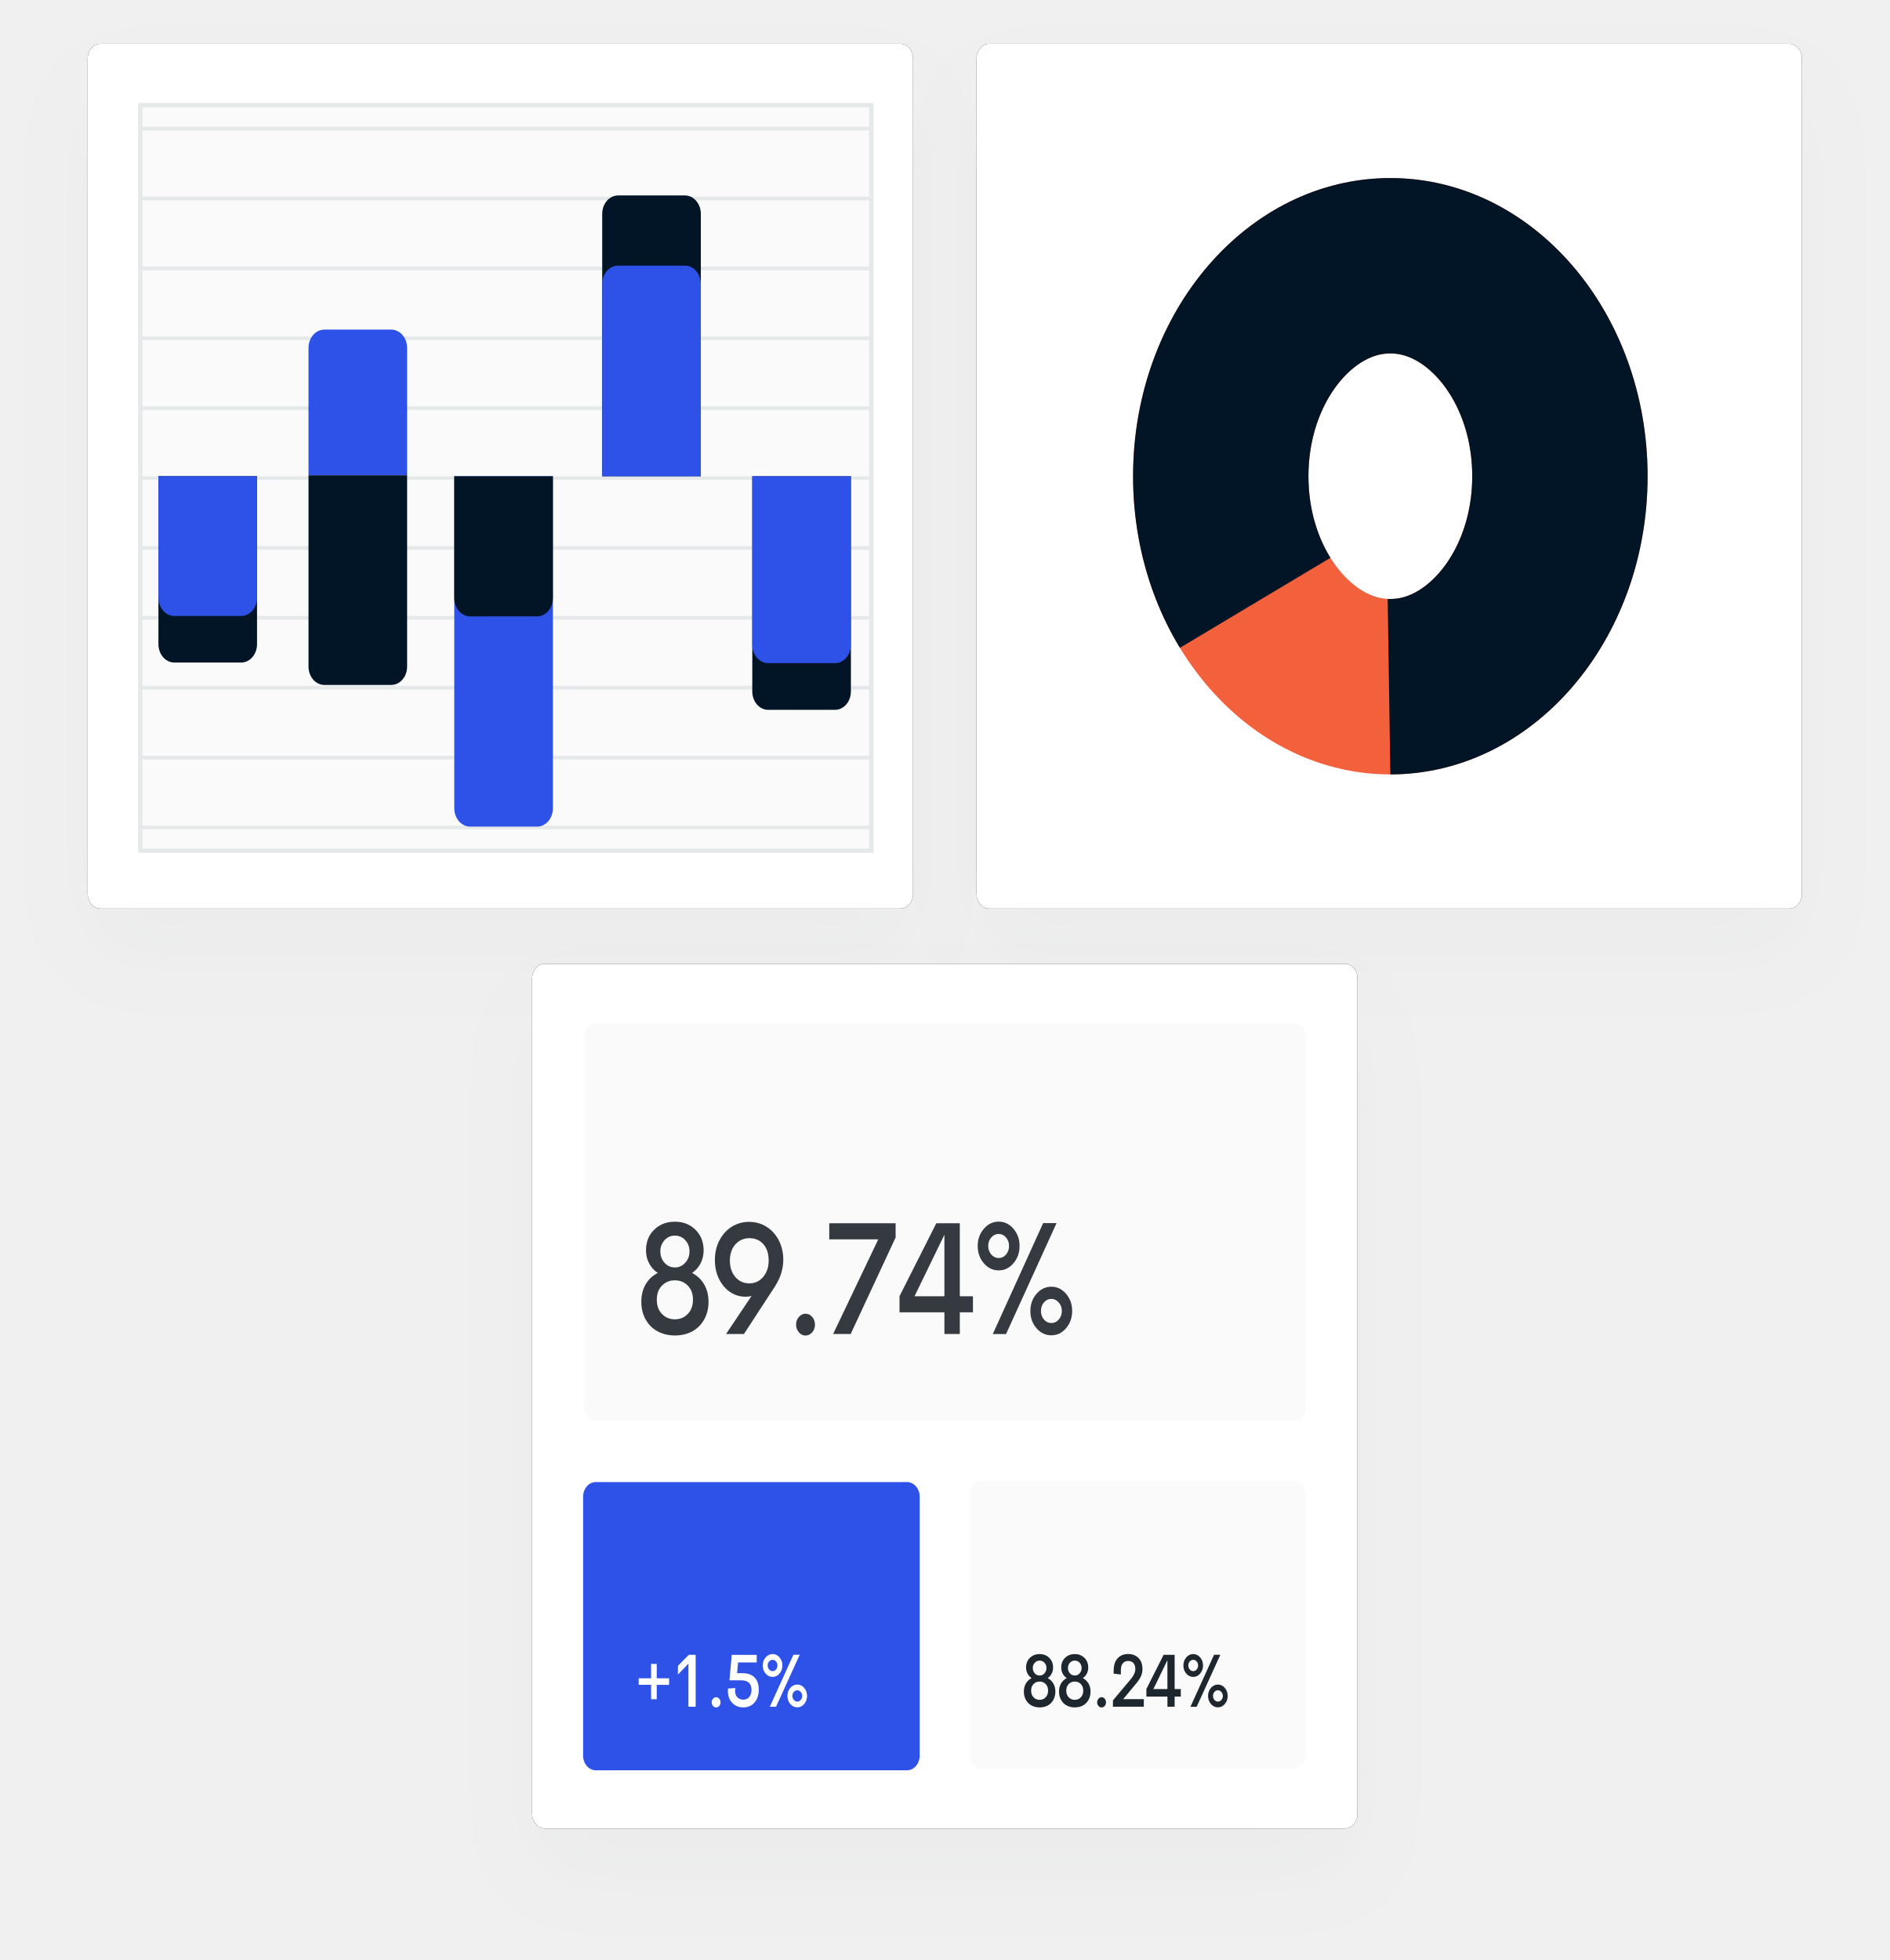
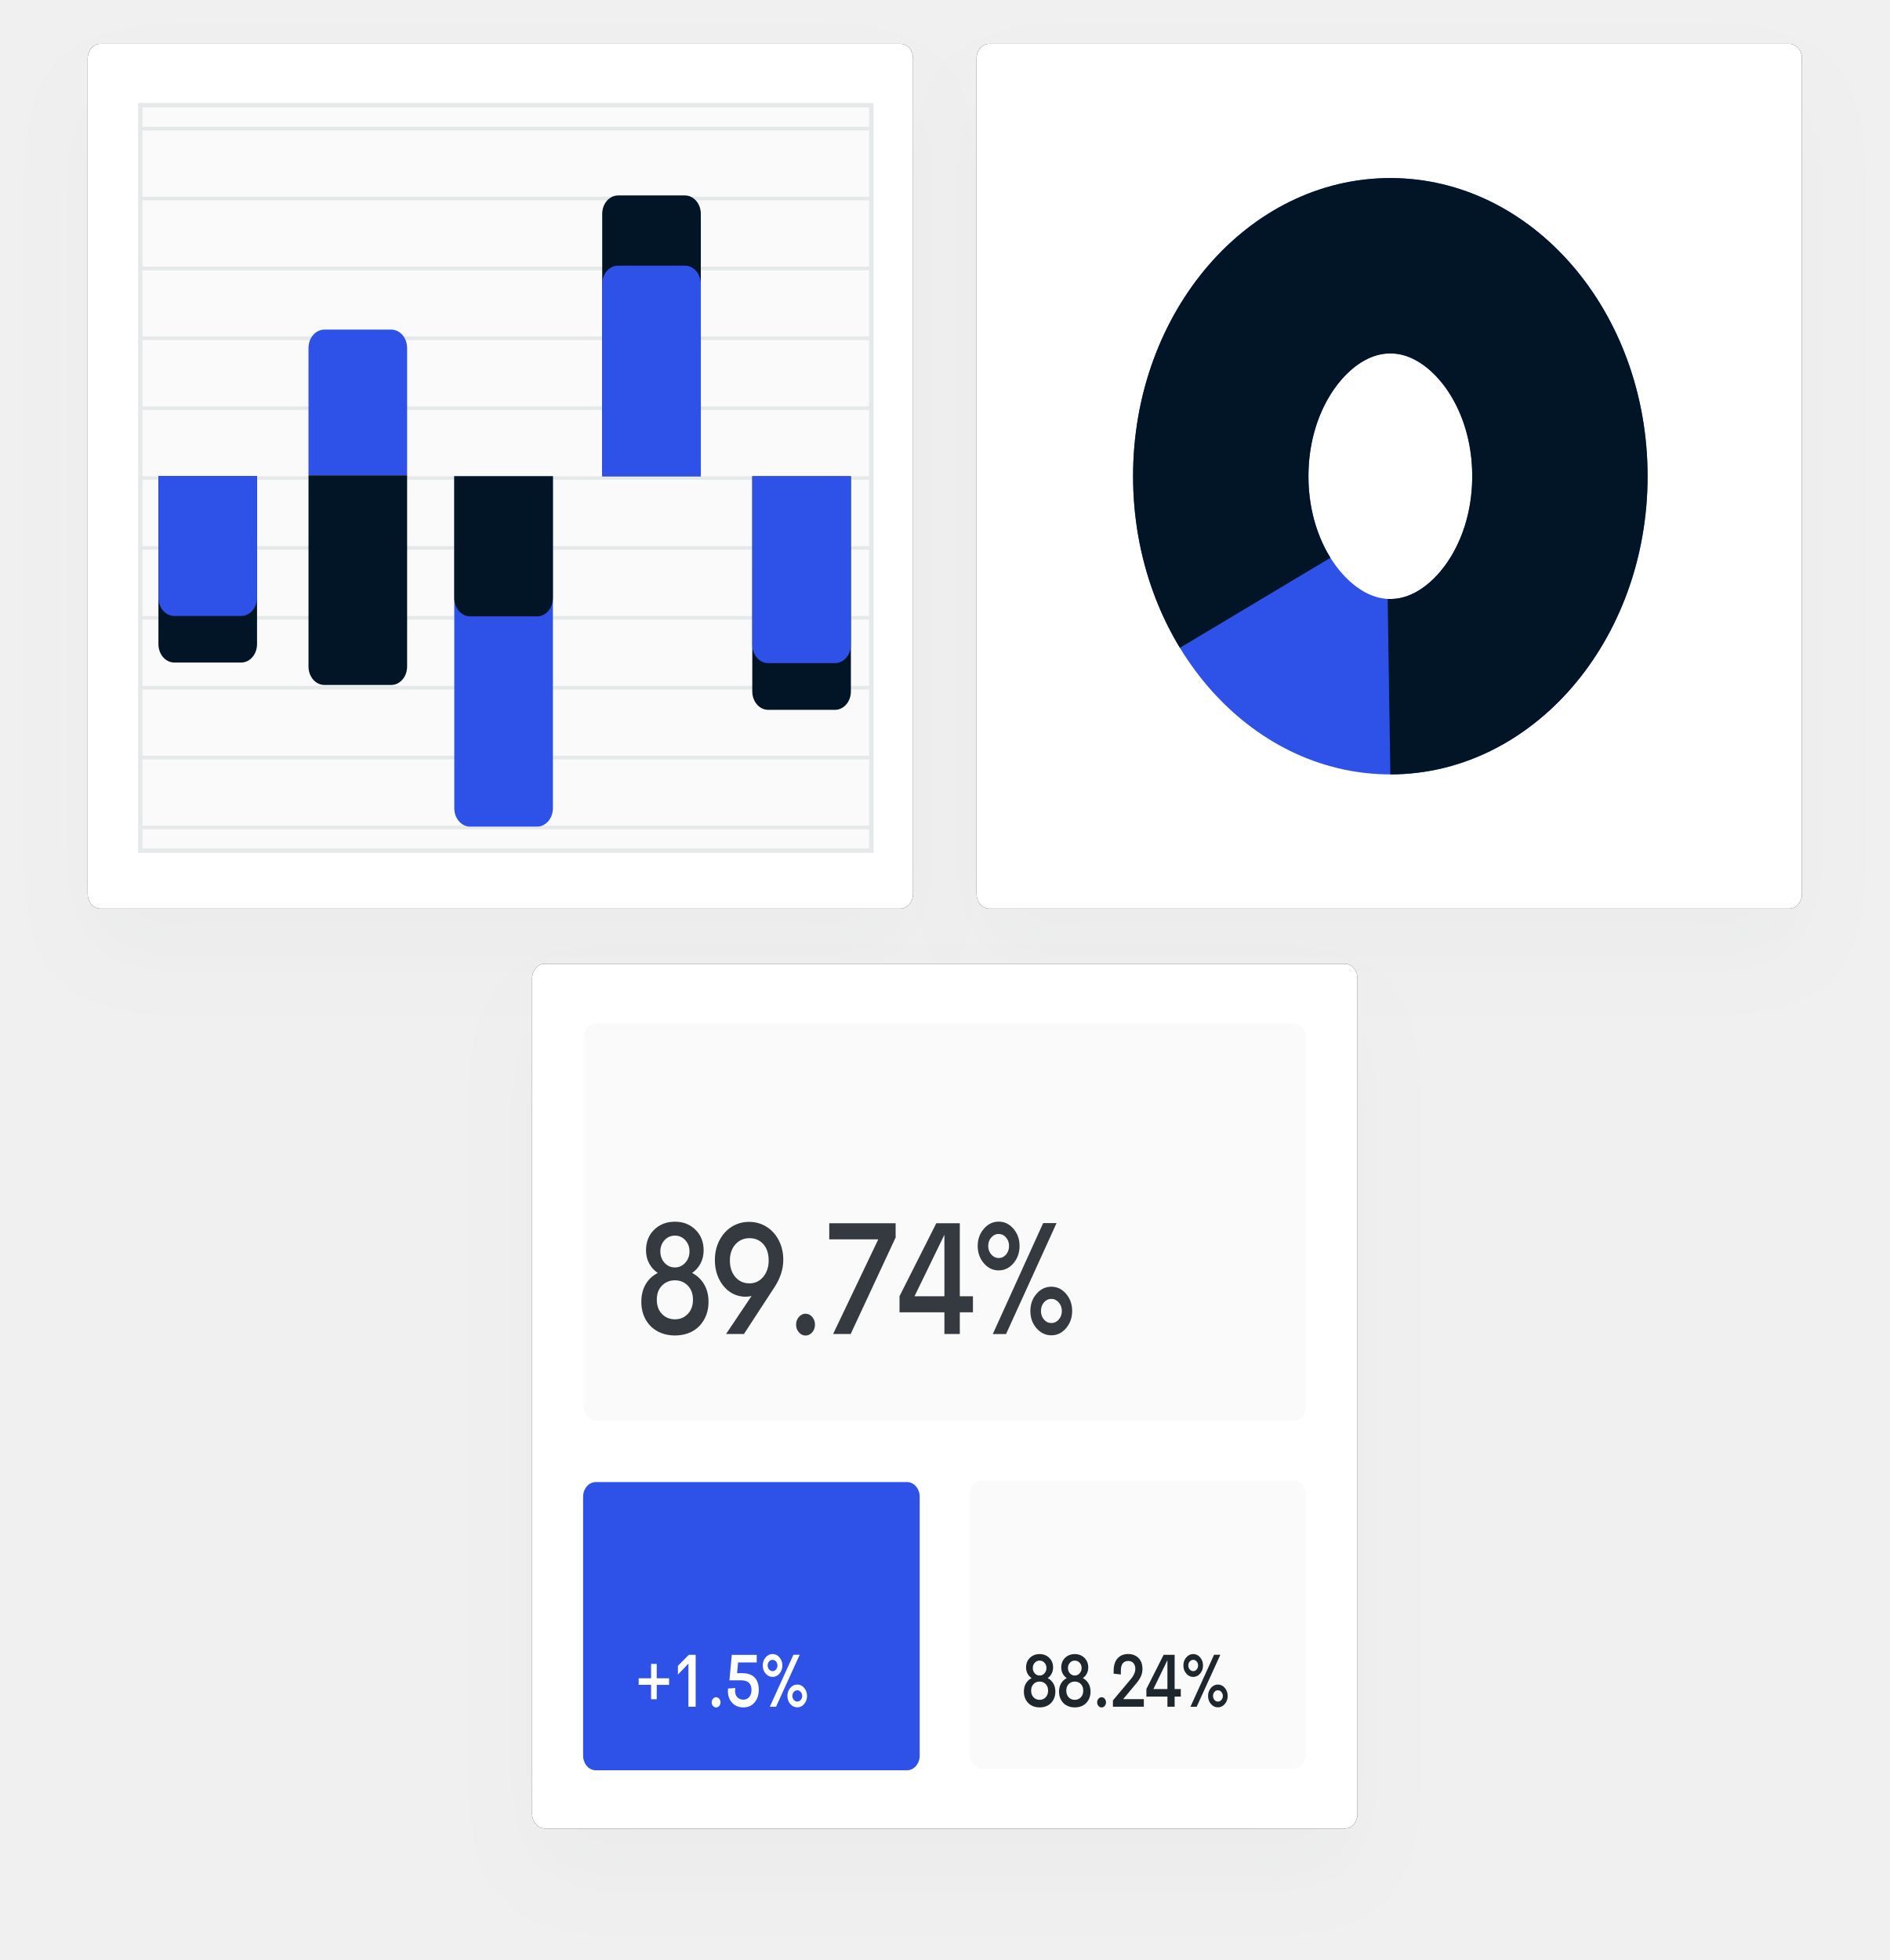
<svg xmlns="http://www.w3.org/2000/svg" width="431" height="447" viewBox="0 0 431 447" fill="none">
  <g filter="url(#filter0_d_78_94)">
    <path d="M205.363 10H22.896C21.297 10 20 11.503 20 13.357V203.849C20 205.703 21.297 207.206 22.896 207.206H205.363C206.963 207.206 208.259 205.703 208.259 203.849V13.357C208.259 11.503 206.963 10 205.363 10Z" fill="black" />
  </g>
  <path d="M205.363 10H22.896C21.297 10 20 11.503 20 13.357V203.849C20 205.703 21.297 207.206 22.896 207.206H205.363C206.963 207.206 208.259 205.703 208.259 203.849V13.357C208.259 11.503 206.963 10 205.363 10Z" fill="white" />
-   <path fill-rule="evenodd" clip-rule="evenodd" d="M32 24.002H198.744V194.007H32V24.002Z" fill="#FAFAFA" stroke="#E5E9EA" />
+   <path fill-rule="evenodd" clip-rule="evenodd" d="M32 24H198.744V194.005H32V24Z" fill="#FAFAFA" stroke="#E5E9EA" />
  <path fill-rule="evenodd" clip-rule="evenodd" d="M31.736 108.605H198.48V109.444H31.736V108.605ZM31.736 124.543H198.48V125.383H31.736V124.543ZM31.736 140.481H198.48V141.32H31.736V140.481ZM31.736 156.419H198.48V157.258H31.736V156.419ZM31.736 44.853H198.48V45.692H31.736V44.853ZM31.736 28.915H198.48V29.755H31.736V28.915ZM31.736 60.791H198.48V61.63H31.736V60.791ZM31.736 76.729H198.48V77.568H31.736V76.729ZM31.736 92.667H198.48V93.507H31.736V92.667ZM31.736 172.357H198.48V173.196H31.736V172.357ZM31.736 188.295H198.48V189.134H31.736V188.295Z" fill="#E5E9EA" />
  <path fill-rule="evenodd" clip-rule="evenodd" d="M36.136 108.596H58.629V146.902C58.629 148.015 58.248 149.082 57.569 149.869C56.89 150.656 55.969 151.098 55.009 151.098H39.756C38.796 151.098 37.875 150.656 37.196 149.869C36.517 149.082 36.136 148.015 36.136 146.902V108.596Z" fill="#021526" />
  <path fill-rule="evenodd" clip-rule="evenodd" d="M36.136 108.605H58.629V136.285C58.629 137.398 58.248 138.465 57.569 139.252C56.89 140.039 55.969 140.481 55.009 140.481H39.756C38.796 140.481 37.875 140.039 37.196 139.252C36.517 138.465 36.136 137.398 36.136 136.285V108.605ZM70.364 108.382H92.858V79.367C92.858 78.254 92.476 77.186 91.797 76.4C91.118 75.613 90.197 75.171 89.237 75.171H73.985C73.024 75.171 72.103 75.613 71.425 76.4C70.746 77.186 70.364 78.254 70.364 79.367V108.382Z" fill="#2E52E8" />
  <path fill-rule="evenodd" clip-rule="evenodd" d="M70.366 108.385H92.859V152.014C92.859 153.127 92.478 154.194 91.799 154.981C91.12 155.768 90.199 156.21 89.239 156.21H73.986C73.026 156.21 72.105 155.768 71.426 154.981C70.747 154.194 70.366 153.127 70.366 152.014V108.385ZM137.357 108.609H159.85V48.77C159.85 48.219 159.757 47.673 159.575 47.164C159.393 46.655 159.126 46.192 158.79 45.803C158.454 45.413 158.055 45.104 157.616 44.893C157.176 44.682 156.706 44.574 156.23 44.574H140.977C140.017 44.574 139.096 45.016 138.417 45.803C137.739 46.59 137.357 47.657 137.357 48.77V108.609Z" fill="#021526" />
  <path fill-rule="evenodd" clip-rule="evenodd" d="M137.356 108.609H159.849V64.779C159.849 64.228 159.756 63.683 159.574 63.174C159.392 62.665 159.125 62.202 158.789 61.812C158.453 61.423 158.054 61.114 157.614 60.903C157.175 60.692 156.704 60.584 156.229 60.584H140.976C140.016 60.584 139.095 61.026 138.416 61.812C137.737 62.599 137.356 63.667 137.356 64.779V108.609Z" fill="#2E52E8" />
  <path fill-rule="evenodd" clip-rule="evenodd" d="M171.587 108.617H194.081V157.689C194.081 158.802 193.699 159.869 193.02 160.656C192.341 161.443 191.42 161.885 190.46 161.885H175.207C174.247 161.885 173.326 161.443 172.647 160.656C171.968 159.869 171.586 158.802 171.586 157.689L171.587 108.617Z" fill="#021526" />
  <path fill-rule="evenodd" clip-rule="evenodd" d="M171.587 108.617H194.081V147.036C194.081 148.149 193.699 149.216 193.02 150.003C192.341 150.79 191.42 151.232 190.46 151.232H175.207C174.247 151.232 173.326 150.79 172.647 150.003C171.968 149.216 171.586 148.149 171.586 147.036L171.587 108.617Z" fill="#2E52E8" />
  <path fill-rule="evenodd" clip-rule="evenodd" d="M103.617 108.617H126.11V184.324C126.11 185.437 125.729 186.504 125.05 187.291C124.371 188.078 123.45 188.52 122.49 188.52H107.237C106.276 188.52 105.356 188.078 104.677 187.291C103.998 186.504 103.616 185.437 103.616 184.324L103.617 108.617Z" fill="#2E52E8" />
  <path fill-rule="evenodd" clip-rule="evenodd" d="M103.617 108.617H126.11V136.382C126.11 137.495 125.729 138.562 125.05 139.349C124.371 140.136 123.45 140.578 122.49 140.578H107.237C106.276 140.578 105.356 140.136 104.677 139.349C103.998 138.562 103.616 137.495 103.616 136.382L103.617 108.617Z" fill="#021526" />
  <g filter="url(#filter1_d_78_94)">
    <path d="M408.107 10H225.64C224.041 10 222.744 11.503 222.744 13.357V203.849C222.744 205.703 224.041 207.206 225.64 207.206H408.107C409.707 207.206 411.004 205.703 411.004 203.849V13.357C411.004 11.503 409.707 10 408.107 10Z" fill="black" />
  </g>
  <path d="M408.107 10H225.64C224.041 10 222.744 11.503 222.744 13.357V203.849C222.744 205.703 224.041 207.206 225.64 207.206H408.107C409.707 207.206 411.004 205.703 411.004 203.849V13.357C411.004 11.503 409.707 10 408.107 10Z" fill="white" />
  <path d="M317.12 159.826C341.529 159.826 361.317 136.895 361.317 108.608C361.317 80.321 341.529 57.39 317.12 57.39C292.711 57.39 272.923 80.321 272.923 108.608C272.923 136.895 292.711 159.826 317.12 159.826Z" stroke="white" stroke-width="40" />
  <mask id="mask0_78_94" style="mask-type:luminance" maskUnits="userSpaceOnUse" x="258" y="40" width="118" height="137">
    <path d="M317.119 176.61C349.526 176.61 375.797 146.165 375.797 108.608C375.797 71.052 349.526 40.607 317.119 40.607C284.712 40.607 258.441 71.052 258.441 108.608C258.441 146.165 284.712 176.61 317.119 176.61Z" fill="white" />
  </mask>
  <g mask="url(#mask0_78_94)">
-     <path d="M317.12 176.607C349.527 176.607 375.798 146.162 375.798 108.605C375.798 71.049 349.527 40.603 317.12 40.603C284.713 40.603 258.442 71.049 258.442 108.605C258.442 146.162 284.713 176.607 317.12 176.607Z" stroke="#F3603C" stroke-width="80" stroke-dasharray="502 502" />
+     <path d="M317.12 176.607C349.527 176.607 375.798 146.162 375.798 108.605C375.798 71.049 349.527 40.603 317.12 40.603C284.713 40.603 258.442 71.049 258.442 108.605C258.442 146.162 284.713 176.607 317.12 176.607Z" stroke="#2E52E8" stroke-width="80" stroke-dasharray="502 502" />
  </g>
  <mask id="mask1_78_94" style="mask-type:luminance" maskUnits="userSpaceOnUse" x="258" y="40" width="118" height="137">
    <path d="M317.119 176.61C349.526 176.61 375.797 146.165 375.797 108.608C375.797 71.052 349.526 40.607 317.119 40.607C284.712 40.607 258.441 71.052 258.441 108.608C258.441 146.165 284.712 176.61 317.119 176.61Z" fill="white" />
  </mask>
  <g mask="url(#mask1_78_94)">
    <path d="M317.12 176.607C349.527 176.607 375.798 146.162 375.798 108.605C375.798 71.049 349.527 40.603 317.12 40.603C284.713 40.603 258.442 71.049 258.442 108.605C258.442 146.162 284.713 176.607 317.12 176.607Z" stroke="#021526" stroke-width="80" stroke-dasharray="340 340" />
  </g>
  <g filter="url(#filter2_d_78_94)">
    <path d="M306.733 219.802H124.266C122.667 219.802 121.37 221.305 121.37 223.158V413.651C121.37 415.505 122.667 417.008 124.266 417.008H306.733C308.333 417.008 309.629 415.505 309.629 413.651V223.158C309.629 221.305 308.333 219.802 306.733 219.802Z" fill="black" />
  </g>
  <path d="M306.733 219.802H124.266C122.667 219.802 121.37 221.305 121.37 223.158V413.651C121.37 415.505 122.667 417.008 124.266 417.008H306.733C308.333 417.008 309.629 415.505 309.629 413.651V223.158C309.629 221.305 308.333 219.802 306.733 219.802Z" fill="white" />
  <path d="M206.874 338H135.896C134.297 338 133 339.503 133 341.357V400.378C133 402.232 134.297 403.735 135.896 403.735H206.874C208.474 403.735 209.771 402.232 209.771 400.378V341.357C209.771 339.503 208.474 338 206.874 338Z" fill="#2E52E8" />
  <path d="M149.792 387.527V384.248H152.614V382.755H149.792V379.475H148.503V382.754H145.673V384.247H148.503V387.527H149.791H149.792ZM158.672 389.237V377.4H157.11L154.624 379.915V381.907L157.023 379.409V389.236H158.671L158.672 389.237ZM163.333 389.403C163.61 389.403 163.847 389.29 164.046 389.063C164.244 388.836 164.342 388.562 164.342 388.24C164.342 387.92 164.244 387.644 164.046 387.415C163.953 387.305 163.843 387.217 163.72 387.158C163.597 387.099 163.466 387.069 163.333 387.071C163.061 387.071 162.825 387.185 162.623 387.415C162.527 387.522 162.451 387.65 162.399 387.792C162.347 387.934 162.321 388.087 162.323 388.241C162.323 388.557 162.424 388.828 162.624 389.058C162.825 389.288 163.061 389.403 163.333 389.403ZM169.548 389.395C170.598 389.395 171.448 389.022 172.095 388.279C172.742 387.534 173.065 386.556 173.065 385.344C173.065 384.137 172.748 383.209 172.112 382.558C171.477 381.909 170.52 381.584 169.241 381.584H168.123L168.345 379.135H172.6V377.408H166.906L166.376 383.21H169.005C170.605 383.21 171.404 383.944 171.404 385.411C171.404 386.074 171.236 386.611 170.9 387.017C170.563 387.424 170.101 387.627 169.513 387.627C169.003 387.627 168.567 387.455 168.206 387.112C167.845 386.768 167.665 386.254 167.665 385.568C167.665 385.43 167.682 385.23 167.716 384.971L166.061 385.087C166.037 385.325 166.024 385.524 166.024 385.684C166.024 386.454 166.19 387.124 166.519 387.697C166.834 388.255 167.278 388.698 167.801 388.975C168.327 389.255 168.909 389.395 169.549 389.395H169.548ZM176.215 382.438C176.51 382.444 176.803 382.379 177.075 382.248C177.348 382.116 177.594 381.921 177.798 381.675C178.232 381.16 178.45 380.543 178.45 379.824C178.45 379.11 178.232 378.498 177.798 377.989C177.594 377.742 177.348 377.547 177.075 377.416C176.803 377.284 176.51 377.219 176.215 377.225C175.6 377.225 175.071 377.48 174.632 377.989C174.42 378.226 174.252 378.512 174.139 378.827C174.025 379.143 173.969 379.482 173.973 379.824C173.973 380.548 174.192 381.166 174.629 381.675C175.065 382.184 175.595 382.438 176.215 382.438ZM177.003 389.246L182.404 377.383H180.971L175.585 389.246H177.003ZM176.215 381.119C175.909 381.119 175.647 380.993 175.427 380.741C175.321 380.623 175.237 380.48 175.18 380.323C175.123 380.165 175.095 379.995 175.098 379.824C175.098 379.463 175.208 379.161 175.427 378.914C175.531 378.795 175.654 378.701 175.789 378.638C175.924 378.574 176.069 378.543 176.215 378.545C176.526 378.545 176.789 378.67 177.003 378.919C177.218 379.168 177.325 379.469 177.325 379.824C177.325 380.183 177.219 380.49 177.006 380.741C176.794 380.993 176.53 381.119 176.215 381.119ZM181.852 389.378C182.468 389.378 182.992 389.124 183.425 388.614C183.634 388.375 183.799 388.089 183.911 387.774C184.022 387.459 184.077 387.121 184.073 386.78C184.073 386.061 183.855 385.447 183.421 384.941C183.218 384.697 182.975 384.503 182.705 384.373C182.435 384.242 182.144 384.177 181.852 384.182C181.231 384.182 180.701 384.435 180.262 384.941C180.049 385.179 179.881 385.465 179.768 385.781C179.654 386.098 179.598 386.438 179.603 386.78C179.603 387.499 179.822 388.113 180.258 388.619C180.696 389.125 181.227 389.378 181.852 389.378ZM181.852 388.067C181.537 388.067 181.273 387.941 181.057 387.689C180.953 387.571 180.871 387.429 180.815 387.273C180.76 387.117 180.732 386.949 180.735 386.78C180.735 386.415 180.843 386.108 181.057 385.859C181.16 385.737 181.284 385.641 181.421 385.577C181.558 385.512 181.704 385.481 181.852 385.485C182.153 385.485 182.415 385.612 182.637 385.867C182.858 386.121 182.97 386.426 182.97 386.78C182.97 387.134 182.86 387.437 182.64 387.689C182.42 387.941 182.158 388.067 181.852 388.067Z" fill="white" />
  <path d="M294.997 337.672H224.019C222.42 337.672 221.123 339.174 221.123 341.028V400.05C221.123 401.904 222.42 403.407 224.019 403.407H294.997C296.597 403.407 297.894 401.904 297.894 400.05V341.028C297.894 339.174 296.597 337.672 294.997 337.672Z" fill="#FAFAFA" />
  <path d="M237.129 389.394C237.807 389.394 238.416 389.253 238.955 388.97C239.478 388.699 239.924 388.261 240.241 387.709C240.559 387.155 240.717 386.516 240.717 385.791C240.717 385.078 240.56 384.454 240.245 383.923C239.925 383.387 239.48 382.967 238.963 382.711C239.345 382.451 239.645 382.112 239.865 381.694C240.086 381.273 240.2 380.788 240.195 380.295C240.195 379.399 239.905 378.665 239.324 378.092C238.744 377.519 238.012 377.232 237.129 377.232C236.231 377.232 235.491 377.518 234.908 378.088C234.326 378.657 234.034 379.393 234.034 380.295C234.034 380.81 234.146 381.277 234.371 381.694C234.595 382.112 234.904 382.451 235.295 382.711C234.746 382.982 234.315 383.383 234.002 383.915C233.69 384.446 233.533 385.072 233.533 385.791C233.533 386.516 233.692 387.155 234.01 387.709C234.327 388.261 234.774 388.698 235.298 388.966C235.841 389.251 236.45 389.394 237.129 389.394ZM237.129 382.122C236.689 382.122 236.319 381.957 236.019 381.628C235.873 381.473 235.757 381.283 235.679 381.072C235.601 380.861 235.563 380.633 235.567 380.403C235.567 379.928 235.718 379.527 236.019 379.203C236.319 378.88 236.689 378.718 237.129 378.718C237.563 378.718 237.931 378.88 238.232 379.204C238.533 379.527 238.684 379.928 238.684 380.403C238.684 380.885 238.531 381.291 238.228 381.624C237.933 381.952 237.538 382.131 237.129 382.122ZM237.129 387.667C236.57 387.667 236.107 387.476 235.739 387.094C235.372 386.712 235.188 386.203 235.188 385.567C235.188 384.942 235.372 384.441 235.739 384.065C236.107 383.687 236.57 383.5 237.129 383.5C237.678 383.5 238.136 383.688 238.505 384.064C238.872 384.441 239.056 384.942 239.056 385.566C239.056 386.198 238.872 386.706 238.504 387.09C238.136 387.474 237.679 387.667 237.129 387.667ZM245.149 389.394C245.827 389.394 246.435 389.253 246.975 388.971C247.498 388.699 247.944 388.262 248.261 387.709C248.579 387.155 248.737 386.517 248.737 385.792C248.737 385.079 248.579 384.455 248.264 383.924C247.944 383.388 247.5 382.968 246.983 382.712C247.364 382.452 247.665 382.113 247.885 381.695C248.106 381.274 248.22 380.789 248.215 380.296C248.215 379.4 247.925 378.666 247.344 378.092C246.764 377.52 246.032 377.233 245.149 377.233C244.251 377.233 243.511 377.518 242.928 378.089C242.346 378.658 242.054 379.394 242.054 380.296C242.054 380.811 242.166 381.278 242.391 381.695C242.615 382.113 242.924 382.452 243.315 382.712C242.766 382.983 242.335 383.384 242.022 383.915C241.709 384.447 241.553 385.073 241.553 385.792C241.553 386.517 241.712 387.155 242.029 387.709C242.347 388.262 242.794 388.699 243.318 388.966C243.861 389.252 244.47 389.394 245.149 389.394ZM245.149 382.123C244.709 382.123 244.339 381.958 244.038 381.629C243.892 381.473 243.776 381.284 243.699 381.073C243.621 380.862 243.583 380.634 243.587 380.404C243.587 379.929 243.738 379.528 244.038 379.204C244.339 378.881 244.709 378.719 245.149 378.719C245.583 378.719 245.951 378.881 246.252 379.205C246.553 379.528 246.703 379.929 246.703 380.404C246.703 380.886 246.551 381.292 246.248 381.624C245.953 381.953 245.558 382.132 245.149 382.123ZM245.149 387.667C244.59 387.667 244.126 387.477 243.759 387.095C243.391 386.713 243.208 386.204 243.208 385.568C243.208 384.943 243.391 384.442 243.759 384.066C244.126 383.688 244.59 383.501 245.149 383.501C245.698 383.501 246.156 383.689 246.525 384.065C246.892 384.442 247.075 384.943 247.075 385.567C247.075 386.199 246.892 386.707 246.525 387.091C246.156 387.475 245.698 387.667 245.149 387.667ZM251.256 389.403C251.534 389.403 251.771 389.29 251.97 389.062C252.167 388.836 252.266 388.561 252.266 388.24C252.266 387.919 252.167 387.644 251.97 387.415C251.877 387.304 251.766 387.216 251.644 387.157C251.521 387.098 251.389 387.069 251.256 387.071C250.985 387.071 250.748 387.185 250.548 387.415C250.451 387.521 250.375 387.649 250.323 387.791C250.271 387.933 250.245 388.086 250.247 388.241C250.247 388.556 250.347 388.828 250.548 389.058C250.748 389.288 250.985 389.402 251.257 389.402L251.256 389.403ZM260.896 389.237V387.51H256.182L259.184 383.907C259.666 383.326 260.02 382.781 260.244 382.272C260.469 381.763 260.581 381.207 260.581 380.603C260.581 379.552 260.278 378.725 259.671 378.122C259.065 377.518 258.284 377.216 257.329 377.216C256.312 377.216 255.505 377.546 254.908 378.205C254.311 378.863 254.012 379.807 254.012 381.035V381.699L255.653 381.882V381.01C255.653 380.241 255.803 379.681 256.104 379.329C256.405 378.978 256.816 378.802 257.336 378.802C257.832 378.802 258.226 378.962 258.518 379.28C258.809 379.598 258.955 380.042 258.955 380.612C258.955 381.348 258.614 382.122 257.931 382.936L253.847 387.792V389.237H260.896ZM267.921 389.237V386.921H269.325V385.202H267.92V377.399H265.408L261.476 385.194V386.921H266.275V389.237H267.922H267.921ZM266.274 385.202H263.079L266.274 378.628V385.202ZM272.16 382.438C272.455 382.443 272.747 382.379 273.02 382.247C273.292 382.116 273.538 381.921 273.743 381.674C274.177 381.16 274.394 380.543 274.394 379.824C274.394 379.109 274.177 378.498 273.743 377.988C273.538 377.742 273.292 377.547 273.02 377.415C272.747 377.284 272.455 377.219 272.16 377.225C271.543 377.225 271.016 377.48 270.576 377.988C270.364 378.226 270.196 378.511 270.083 378.827C269.969 379.143 269.913 379.482 269.917 379.824C269.917 380.548 270.136 381.165 270.573 381.674C271.01 382.183 271.538 382.438 272.16 382.438ZM272.947 389.245L278.348 377.382H276.915L271.529 389.245H272.947ZM272.16 381.118C271.854 381.118 271.591 380.993 271.371 380.741C271.265 380.622 271.181 380.48 271.124 380.322C271.067 380.164 271.039 379.995 271.042 379.824C271.042 379.463 271.152 379.161 271.371 378.914C271.475 378.794 271.598 378.7 271.733 378.637C271.869 378.573 272.014 378.542 272.16 378.545C272.47 378.545 272.732 378.67 272.947 378.918C273.163 379.167 273.27 379.469 273.27 379.824C273.27 380.183 273.163 380.489 272.951 380.741C272.738 380.993 272.475 381.118 272.16 381.118ZM277.797 389.378C278.412 389.378 278.936 389.123 279.369 388.614C279.578 388.375 279.743 388.089 279.855 387.774C279.966 387.458 280.022 387.12 280.017 386.78C280.017 386.06 279.8 385.447 279.366 384.941C279.163 384.696 278.919 384.503 278.649 384.372C278.379 384.241 278.089 384.177 277.797 384.181C277.176 384.181 276.645 384.434 276.207 384.941C275.994 385.179 275.826 385.465 275.712 385.781C275.599 386.097 275.543 386.437 275.548 386.78C275.548 387.499 275.766 388.112 276.203 388.618C276.64 389.124 277.172 389.378 277.797 389.378ZM277.797 388.066C277.482 388.066 277.217 387.94 277.002 387.688C276.898 387.57 276.815 387.429 276.76 387.272C276.705 387.116 276.677 386.948 276.679 386.78C276.679 386.415 276.787 386.107 277.002 385.858C277.105 385.736 277.229 385.64 277.366 385.576C277.502 385.512 277.649 385.481 277.797 385.485C278.097 385.485 278.358 385.611 278.581 385.867C278.803 386.121 278.914 386.425 278.914 386.78C278.914 387.134 278.804 387.437 278.584 387.688C278.365 387.94 278.102 388.066 277.797 388.066Z" fill="#1E272E" />
  <path d="M294.997 233.396H136.002C134.403 233.396 133.106 234.899 133.106 236.753V320.709C133.106 322.563 134.403 324.066 136.002 324.066H294.997C296.597 324.066 297.894 322.563 297.894 320.709V236.753C297.894 234.899 296.597 233.396 294.997 233.396Z" fill="#FAFAFA" />
  <path d="M153.949 304.568C155.395 304.568 156.694 304.266 157.845 303.665C158.996 303.05 159.911 302.153 160.588 300.972C161.265 299.792 161.604 298.428 161.604 296.882C161.604 295.358 161.268 294.031 160.596 292.897C159.923 291.764 159.011 290.902 157.86 290.312C158.675 289.757 159.317 289.034 159.786 288.142C160.255 287.251 160.489 286.257 160.489 285.158C160.489 283.246 159.869 281.679 158.632 280.457C157.394 279.235 155.833 278.624 153.949 278.624C152.034 278.624 150.454 279.232 149.212 280.448C147.969 281.664 147.347 283.234 147.347 285.158C147.347 286.257 147.586 287.251 148.066 288.142C148.544 289.034 149.201 289.757 150.037 290.312C148.865 290.891 147.945 291.747 147.278 292.879C146.612 294.012 146.278 295.347 146.278 296.882C146.278 298.428 146.616 299.792 147.294 300.972C147.971 302.153 148.888 303.048 150.044 303.655C151.201 304.264 152.502 304.568 153.949 304.568ZM153.949 289.055C153.011 289.055 152.222 288.703 151.58 288.001C150.938 287.298 150.617 286.428 150.617 285.389C150.617 284.374 150.938 283.52 151.58 282.83C152.222 282.139 153.011 281.794 153.948 281.794C154.875 281.794 155.66 282.139 156.301 282.83C156.943 283.52 157.264 284.374 157.264 285.389C157.264 286.416 156.941 287.284 156.294 287.992C155.647 288.7 154.866 289.055 153.949 289.055ZM153.949 300.884C152.757 300.884 151.768 300.477 150.984 299.662C150.199 298.848 149.808 297.761 149.808 296.404C149.808 295.07 150.199 294.001 150.984 293.198C151.768 292.395 152.757 291.994 153.949 291.994C155.12 291.994 156.098 292.395 156.883 293.198C157.667 294.001 158.059 295.07 158.059 296.404C158.059 297.749 157.667 298.833 156.883 299.653C156.098 300.474 155.12 300.884 153.949 300.884ZM169.688 304.231L176.732 293.428C178.015 291.422 178.658 289.385 178.658 287.319C178.658 285.666 178.311 284.176 177.619 282.847C176.942 281.536 175.966 280.467 174.799 279.757C173.612 279.026 172.295 278.66 170.849 278.66C169.433 278.66 168.132 279.022 166.945 279.748C165.758 280.475 164.811 281.514 164.102 282.865C163.394 284.217 163.045 285.737 163.056 287.425C163.066 289.078 163.405 290.545 164.072 291.825C164.74 293.107 165.598 294.078 166.647 294.739C167.687 295.398 168.854 295.739 170.039 295.731C170.518 295.731 170.976 295.677 171.415 295.572L165.608 304.231H169.688ZM170.941 292.684C169.637 292.684 168.57 292.21 167.739 291.259C166.909 290.309 166.489 289.06 166.479 287.514C166.469 285.991 166.886 284.754 167.731 283.804C168.577 282.853 169.647 282.378 170.941 282.378C172.255 282.378 173.314 282.839 174.119 283.759C174.924 284.681 175.326 285.92 175.326 287.479C175.326 288.954 174.916 290.191 174.096 291.188C173.276 292.186 172.224 292.684 170.941 292.684ZM183.731 304.585C184.321 304.585 184.828 304.343 185.251 303.859C185.455 303.633 185.617 303.361 185.726 303.059C185.836 302.757 185.89 302.433 185.885 302.105C185.885 301.421 185.674 300.834 185.251 300.343C185.054 300.107 184.818 299.92 184.556 299.793C184.295 299.667 184.014 299.604 183.731 299.609C183.15 299.609 182.646 299.854 182.217 300.344C181.79 300.834 181.576 301.421 181.576 302.106C181.576 302.778 181.79 303.36 182.218 303.85C182.645 304.34 183.149 304.585 183.731 304.585ZM194.03 304.231L204.283 282.219V278.978H189.141V282.644H200.326L190.026 304.23H194.031L194.03 304.231ZM218.922 304.231V299.29H221.918V295.624H218.922V278.978H213.559L205.17 295.607V299.291H215.408V304.231H218.922ZM215.408 295.624H208.592L215.408 281.599V295.624ZM227.785 289.728C229.11 289.728 230.235 289.185 231.163 288.098C232.089 287 232.553 285.684 232.553 284.149C232.553 282.626 232.089 281.322 231.163 280.236C230.236 279.149 229.11 278.606 227.785 278.606C226.471 278.606 225.345 279.149 224.408 280.236C223.471 281.322 223.002 282.626 223.002 284.149C223.002 285.695 223.469 287.012 224.4 288.098C225.333 289.185 226.461 289.728 227.785 289.728ZM229.466 304.249L240.988 278.942H237.932L226.441 304.249H229.466ZM227.785 286.911C227.134 286.911 226.573 286.643 226.104 286.106C225.877 285.853 225.698 285.549 225.577 285.212C225.456 284.875 225.396 284.513 225.402 284.149C225.402 283.382 225.636 282.736 226.104 282.21C226.325 281.955 226.587 281.754 226.876 281.619C227.165 281.483 227.474 281.416 227.785 281.421C228.447 281.421 229.008 281.687 229.466 282.219C229.924 282.75 230.154 283.393 230.154 284.149C230.154 284.917 229.927 285.569 229.473 286.106C229.021 286.643 228.457 286.911 227.785 286.911ZM239.812 304.532C241.125 304.532 242.244 303.989 243.166 302.903C244.087 301.817 244.548 300.512 244.548 298.99C244.548 297.454 244.085 296.147 243.158 295.066C242.231 293.986 241.115 293.447 239.812 293.447C238.487 293.447 237.356 293.986 236.419 295.066C235.482 296.147 235.013 297.455 235.013 298.99C235.013 300.524 235.479 301.831 236.411 302.912C237.343 303.992 238.476 304.532 239.812 304.532ZM239.812 301.734C239.138 301.734 238.573 301.465 238.115 300.928C237.893 300.676 237.718 300.374 237.599 300.041C237.481 299.707 237.423 299.35 237.427 298.99C237.427 298.21 237.657 297.555 238.115 297.023C238.573 296.492 239.139 296.226 239.812 296.226C240.453 296.226 241.011 296.498 241.484 297.041C241.958 297.584 242.195 298.233 242.195 298.99C242.195 299.745 241.961 300.391 241.492 300.928C241.024 301.465 240.463 301.734 239.812 301.734Z" fill="#343A40" />
  <defs>
    <filter id="filter0_d_78_94" x="0" y="0" width="228.259" height="237.206" filterUnits="userSpaceOnUse" color-interpolation-filters="sRGB">
      <feFlood flood-opacity="0" result="BackgroundImageFix" />
      <feColorMatrix in="SourceAlpha" type="matrix" values="0 0 0 0 0 0 0 0 0 0 0 0 0 0 0 0 0 0 127 0" result="hardAlpha" />
      <feOffset dy="10" />
      <feGaussianBlur stdDeviation="10" />
      <feColorMatrix type="matrix" values="0 0 0 0 0.312 0 0 0 0 0.337 0 0 0 0 0.386 0 0 0 0.03 0" />
      <feBlend mode="normal" in2="BackgroundImageFix" result="effect1_dropShadow_78_94" />
      <feBlend mode="normal" in="SourceGraphic" in2="effect1_dropShadow_78_94" result="shape" />
    </filter>
    <filter id="filter1_d_78_94" x="202.744" y="0" width="228.259" height="237.206" filterUnits="userSpaceOnUse" color-interpolation-filters="sRGB">
      <feFlood flood-opacity="0" result="BackgroundImageFix" />
      <feColorMatrix in="SourceAlpha" type="matrix" values="0 0 0 0 0 0 0 0 0 0 0 0 0 0 0 0 0 0 127 0" result="hardAlpha" />
      <feOffset dy="10" />
      <feGaussianBlur stdDeviation="10" />
      <feColorMatrix type="matrix" values="0 0 0 0 0.312 0 0 0 0 0.337 0 0 0 0 0.386 0 0 0 0.03 0" />
      <feBlend mode="normal" in2="BackgroundImageFix" result="effect1_dropShadow_78_94" />
      <feBlend mode="normal" in="SourceGraphic" in2="effect1_dropShadow_78_94" result="shape" />
    </filter>
    <filter id="filter2_d_78_94" x="101.37" y="209.802" width="228.259" height="237.206" filterUnits="userSpaceOnUse" color-interpolation-filters="sRGB">
      <feFlood flood-opacity="0" result="BackgroundImageFix" />
      <feColorMatrix in="SourceAlpha" type="matrix" values="0 0 0 0 0 0 0 0 0 0 0 0 0 0 0 0 0 0 127 0" result="hardAlpha" />
      <feOffset dy="10" />
      <feGaussianBlur stdDeviation="10" />
      <feColorMatrix type="matrix" values="0 0 0 0 0.312 0 0 0 0 0.337 0 0 0 0 0.386 0 0 0 0.03 0" />
      <feBlend mode="normal" in2="BackgroundImageFix" result="effect1_dropShadow_78_94" />
      <feBlend mode="normal" in="SourceGraphic" in2="effect1_dropShadow_78_94" result="shape" />
    </filter>
  </defs>
</svg>
